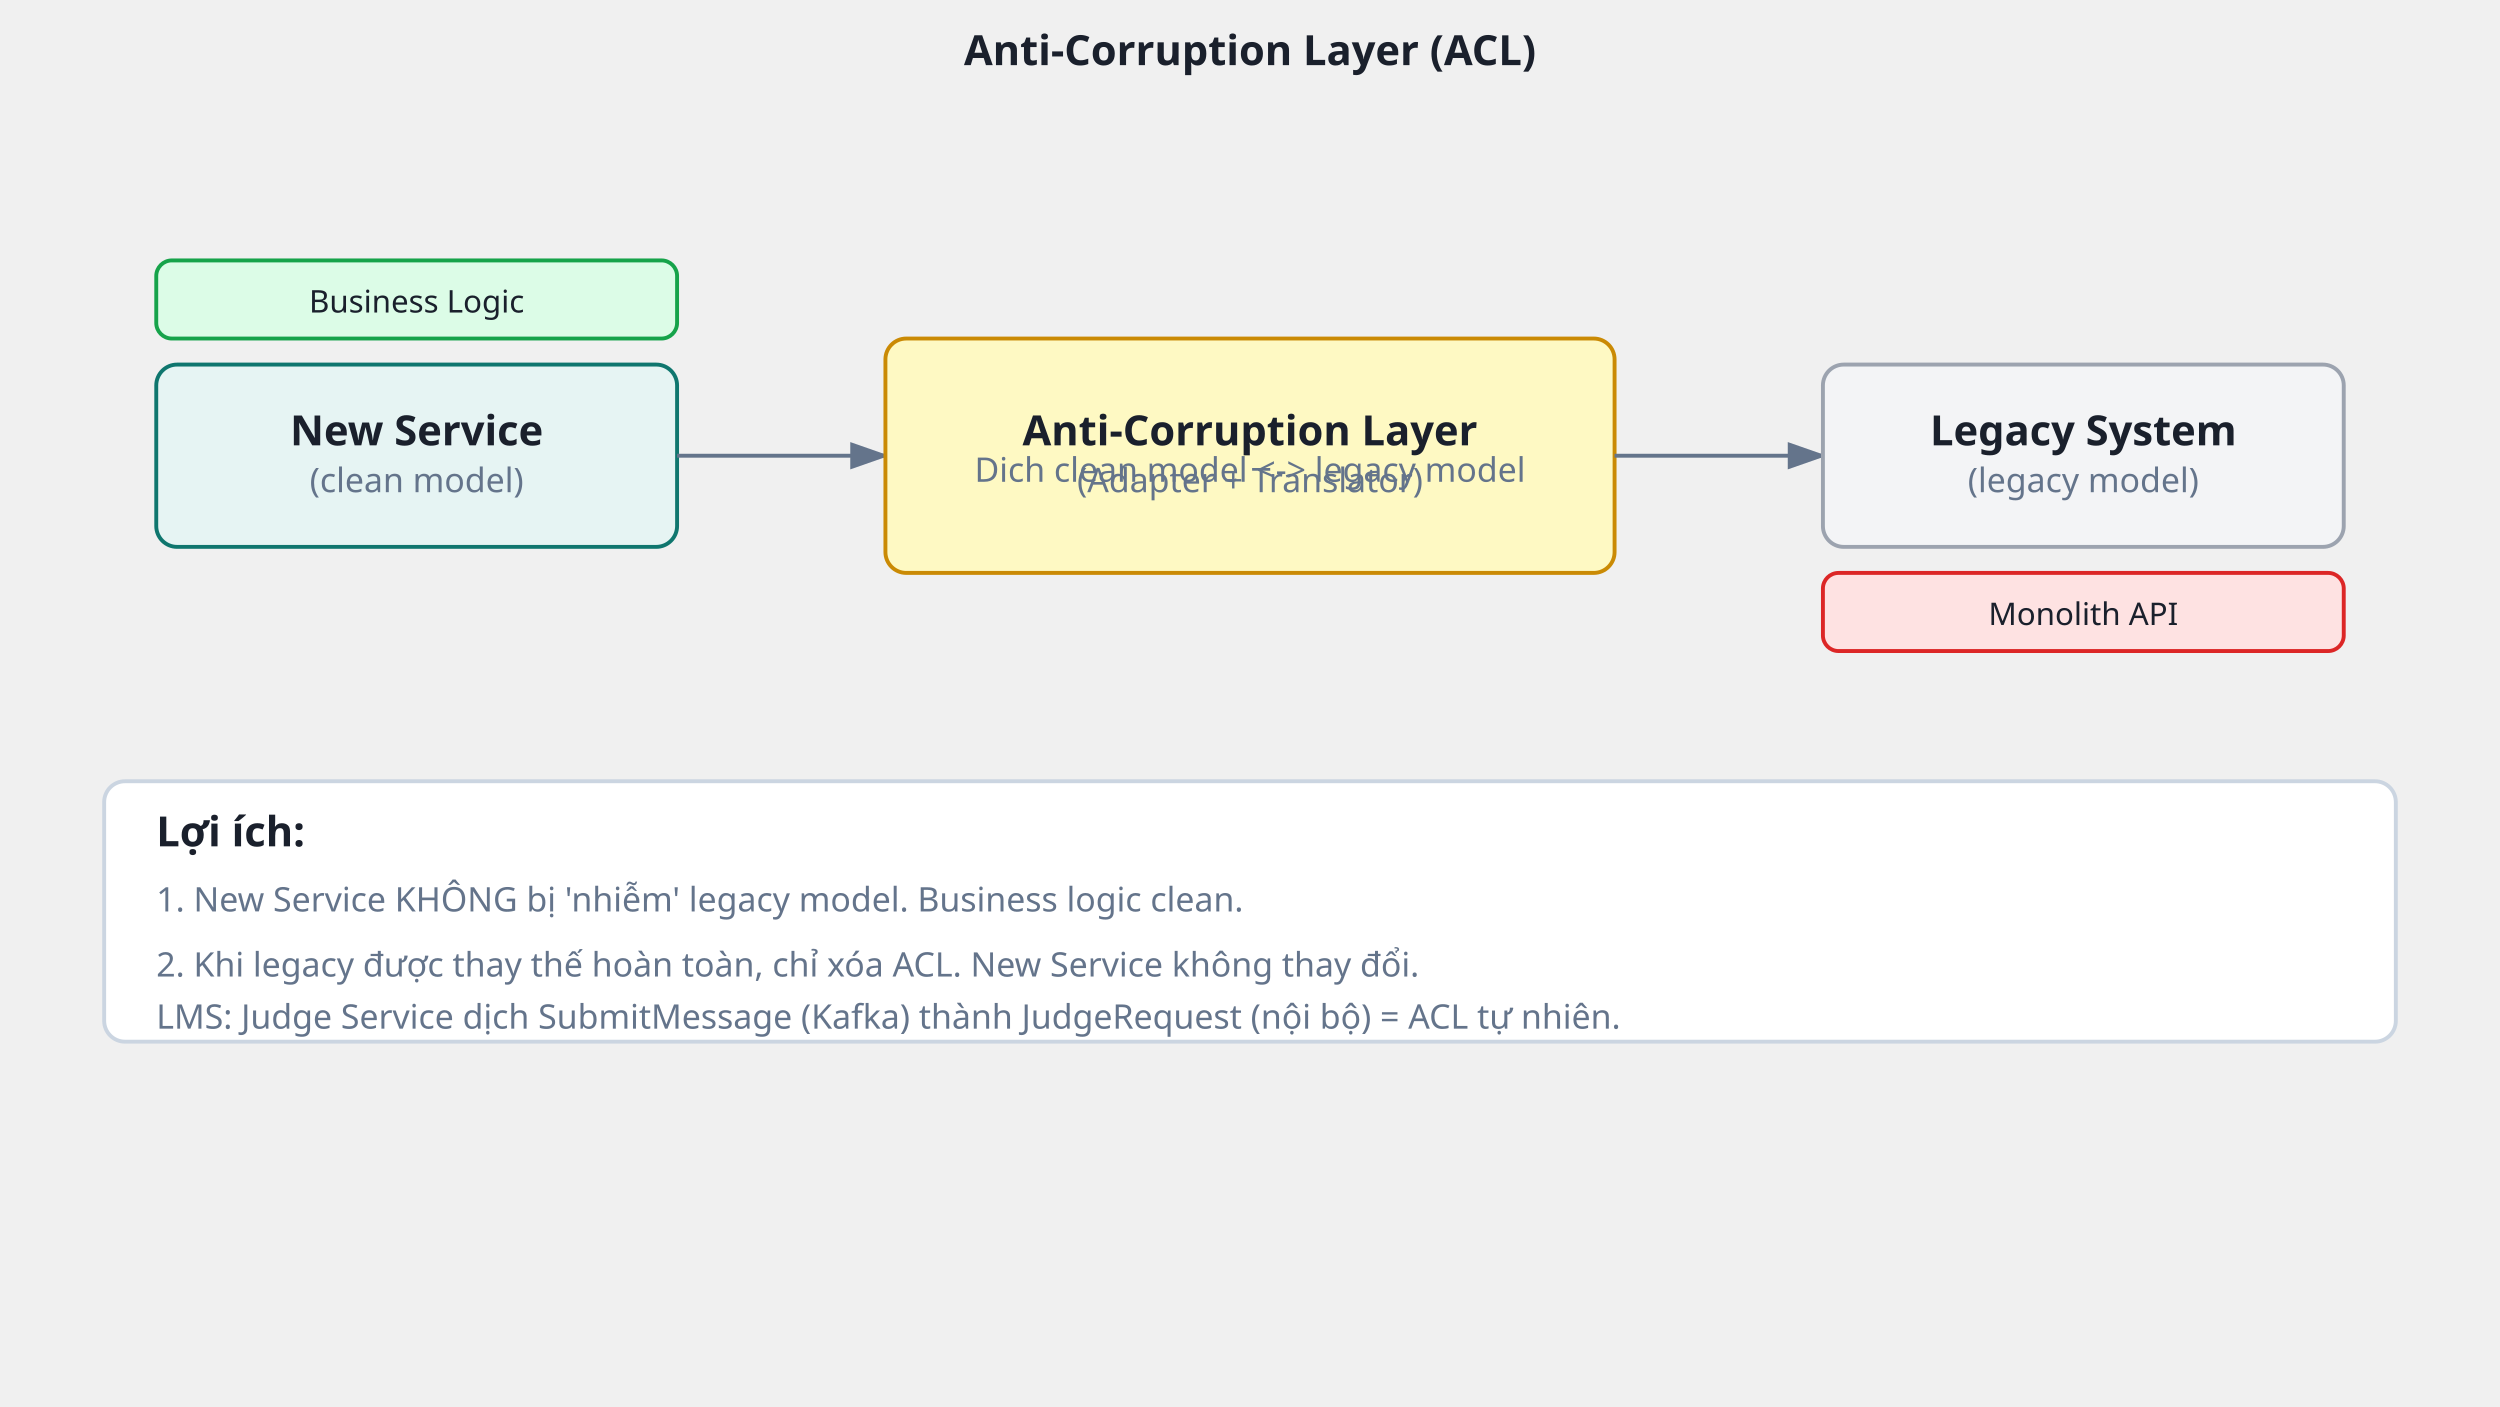
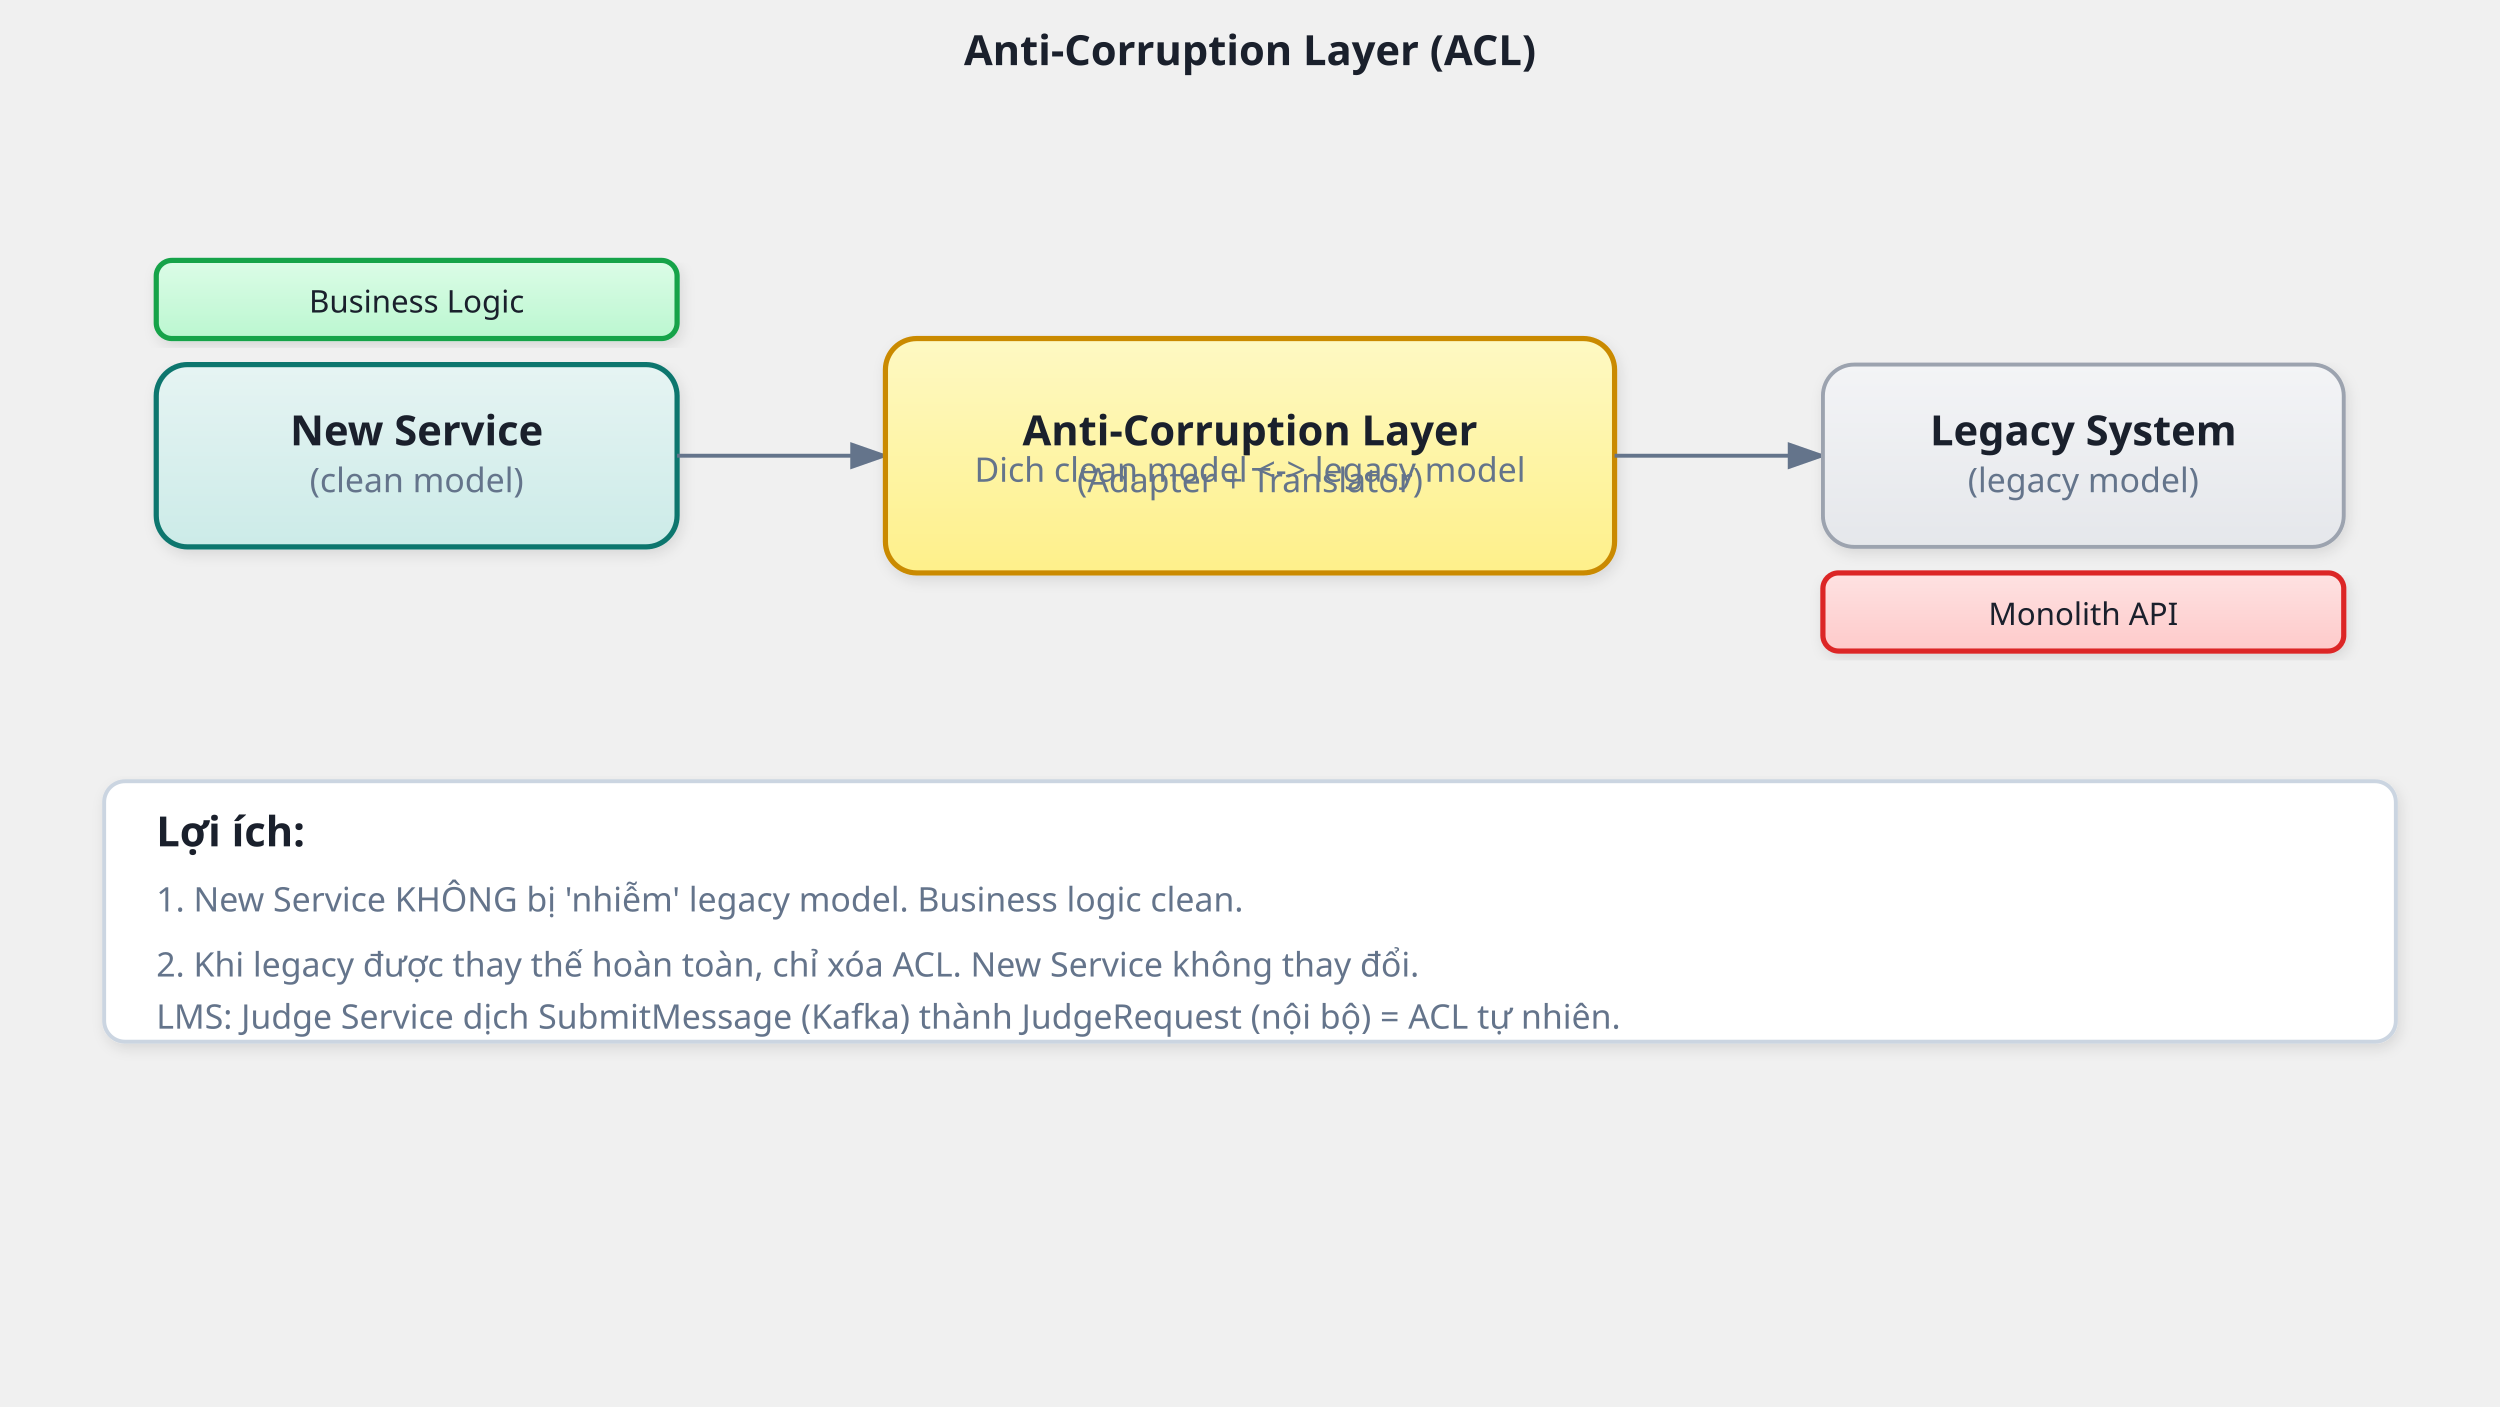
<svg xmlns="http://www.w3.org/2000/svg" viewBox="0 0 960 540" width="100%" height="100%">
  <defs>
    <marker id="arrowhead" markerWidth="10" markerHeight="7" refX="9" refY="3.5" orient="auto">
      <polygon points="0 0, 10 3.5, 0 7" fill="#64748b" />
    </marker>
    <marker id="arrowhead-danger" markerWidth="10" markerHeight="7" refX="9" refY="3.5" orient="auto">
      <polygon points="0 0, 10 3.5, 0 7" fill="#dc2626" />
    </marker>
+     <filter id="shadow" x="-4%" y="-4%" width="108%" height="116%">
+       <feDropShadow dx="1" dy="2" stdDeviation="2.5" flood-color="#0000001a" />
+     </filter>
+     <linearGradient id="grad-service" x1="0" y1="0" x2="0" y2="1">
+       <stop offset="0%" stop-color="#e6f4f3" />
+       <stop offset="100%" stop-color="#ccebe8" />
+     </linearGradient>
+     <linearGradient id="grad-storage" x1="0" y1="0" x2="0" y2="1">
+       <stop offset="0%" stop-color="#dbeafe" />
+       <stop offset="100%" stop-color="#bfdbfe" />
+     </linearGradient>
+     <linearGradient id="grad-event" x1="0" y1="0" x2="0" y2="1">
+       <stop offset="0%" stop-color="#fef9c3" />
+       <stop offset="100%" stop-color="#fef08a" />
+     </linearGradient>
+     <linearGradient id="grad-success" x1="0" y1="0" x2="0" y2="1">
+       <stop offset="0%" stop-color="#dcfce7" />
+       <stop offset="100%" stop-color="#bbf7d0" />
+     </linearGradient>
+     <linearGradient id="grad-danger" x1="0" y1="0" x2="0" y2="1">
+       <stop offset="0%" stop-color="#fee2e2" />
+       <stop offset="100%" stop-color="#fecaca" />
+     </linearGradient>
+     <linearGradient id="grad-warning" x1="0" y1="0" x2="0" y2="1">
+       <stop offset="0%" stop-color="#fff7ed" />
+       <stop offset="100%" stop-color="#ffedd5" />
+     </linearGradient>
+     <linearGradient id="grad-info" x1="0" y1="0" x2="0" y2="1">
+       <stop offset="0%" stop-color="#eff6ff" />
+       <stop offset="100%" stop-color="#dbeafe" />
+     </linearGradient>
+     <linearGradient id="grad-highlight" x1="0" y1="0" x2="0" y2="1">
+       <stop offset="0%" stop-color="#f5f3ff" />
+       <stop offset="100%" stop-color="#ede9fe" />
+     </linearGradient>
+     <linearGradient id="grad-legacy" x1="0" y1="0" x2="0" y2="1">
+       <stop offset="0%" stop-color="#f3f4f6" />
+       <stop offset="100%" stop-color="#e5e7eb" />
+     </linearGradient>
  </defs>
  <style>
    text {
      font-family: 'Segoe UI', system-ui, -apple-system, sans-serif;
      font-size: 14px;
      fill: #1a202c;
    }
-     .title { font-weight: bold; font-size: 16px; }
+     .title { font-weight: 600; font-size: 16px; }
    .small { font-size: 12px; }
    .subtitle { font-size: 13px; fill: #64748b; }
    .mono { font-family: 'Consolas', 'DejaVu Sans Mono', monospace; font-size: 12px; }

    .cluster { fill: #f8fafc; stroke: #94a3b8; stroke-width: 1.5; stroke-dasharray: 6 3; }
-     .service { fill: #e6f4f3; stroke: #0f766e; stroke-width: 1.5; }
-     .storage { fill: #dbeafe; stroke: #2563eb; stroke-width: 1.5; }
-     .event   { fill: #fef9c3;   stroke: #ca8a04;   stroke-width: 1.5; }
-     .success { fill: #dcfce7; stroke: #16a34a; stroke-width: 1.5; }
-     .danger  { fill: #fee2e2;  stroke: #dc2626;  stroke-width: 1.5; }
-     .warning { fill: #fff7ed; stroke: #ea580c; stroke-width: 1.5; }
-     .info    { fill: #eff6ff;    stroke: #3b82f6;    stroke-width: 1.5; }
-     .highlight { fill: #f5f3ff; stroke: #7c3aed; stroke-width: 1.5; }
-     .legacy  { fill: #f3f4f6;  stroke: #9ca3af;  stroke-width: 1.5; }
-     .note    { fill: #ffffff;     stroke: #cbd5e1;   stroke-width: 1.5; }
-     .step    { fill: #ffffff;     stroke: #94a3b8;         stroke-width: 1.5; }
+     .service { fill: url(#grad-service); stroke: #0f766e; stroke-width: 2.0; filter: url(#shadow); }
+     .storage { fill: url(#grad-storage); stroke: #2563eb; stroke-width: 2.0; filter: url(#shadow); }
+     .event   { fill: url(#grad-event);   stroke: #ca8a04;   stroke-width: 2.0; filter: url(#shadow); }
+     .success { fill: url(#grad-success); stroke: #16a34a; stroke-width: 2.0; filter: url(#shadow); }
+     .danger  { fill: url(#grad-danger);  stroke: #dc2626;  stroke-width: 2.0; filter: url(#shadow); }
+     .warning { fill: url(#grad-warning); stroke: #ea580c; stroke-width: 2.0; filter: url(#shadow); }
+     .info    { fill: url(#grad-info);    stroke: #3b82f6;    stroke-width: 2.0; filter: url(#shadow); }
+     .highlight { fill: url(#grad-highlight); stroke: #7c3aed; stroke-width: 2.0; filter: url(#shadow); }
+     .legacy  { fill: url(#grad-legacy);  stroke: #9ca3af;  stroke-width: 1.5; filter: url(#shadow); }
+     .note    { fill: #ffffff;    stroke: #cbd5e1;   stroke-width: 1.5; filter: url(#shadow); }
+     .step    { fill: #ffffff;    stroke: #94a3b8;         stroke-width: 1.5; filter: url(#shadow); }
+ 
+     .service-flat { fill: #e6f4f3; stroke: #0f766e; stroke-width: 1.5; }
+     .storage-flat { fill: #dbeafe; stroke: #2563eb; stroke-width: 1.5; }
+     .event-flat   { fill: #fef9c3;   stroke: #ca8a04;   stroke-width: 1.5; }

    .arrow {
      stroke: #64748b; stroke-width: 1.5; fill: none;
      marker-end: url(#arrowhead);
    }
    .arrow-dashed {
      stroke: #64748b; stroke-width: 1.5; fill: none;
      stroke-dasharray: 6 3; marker-end: url(#arrowhead);
    }
    .arrow-danger {
-       stroke: #dc2626; stroke-width: 2; fill: none;
+       stroke: #dc2626; stroke-width: 2.0; fill: none;
      marker-end: url(#arrowhead-danger);
    }
-     .arrow-bg { fill: #ffffff; opacity: 0.9; }
+     .arrow-bg { fill: #ffffff; opacity: 0.92; }
    .lifeline {
-       stroke: #94a3b8; stroke-width: 1;
+       stroke: #94a3b8; stroke-width: 1.0;
      stroke-dasharray: 4 3; fill: none;
+     }
+     .separator {
+       stroke: #cbd5e1; stroke-width: 1.0;
    }
  </style>
  <text x="480" y="25" text-anchor="middle" class="title">Anti-Corruption Layer (ACL)</text>
-   <rect x="60" y="140" width="200" height="70" rx="8" class="service" />
+   <rect x="60" y="140" width="200" height="70" rx="12" class="service" />
  <text x="160.0" y="171.0" text-anchor="middle" class="title">New Service</text>
  <text x="160.0" y="189.0" text-anchor="middle" class="subtitle">(clean model)</text>
  <rect x="60" y="100" width="200" height="30" rx="6" class="success" />
  <text x="160" y="120" text-anchor="middle" class="small">Business Logic</text>
  <path d="M 260 175 L 340 175" class="arrow" />
-   <rect x="340" y="130" width="280" height="90" rx="8" class="event" />
+   <rect x="340" y="130" width="280" height="90" rx="12" class="event" />
  <text x="480.0" y="171.0" text-anchor="middle" class="title">Anti-Corruption Layer</text>
  <text x="480.0" y="189.0" text-anchor="middle" class="subtitle">(Adapter + Translator)</text>
  <text x="480" y="185" text-anchor="middle" class="subtitle">Dich clean model &lt;-&gt; legacy model</text>
  <path d="M 620 175 L 700 175" class="arrow" />
-   <rect x="700" y="140" width="200" height="70" rx="8" class="legacy" />
+   <rect x="700" y="140" width="200" height="70" rx="12" class="legacy" />
  <text x="800.0" y="171.0" text-anchor="middle" class="title">Legacy System</text>
  <text x="800.0" y="189.0" text-anchor="middle" class="subtitle">(legacy model)</text>
  <rect x="700" y="220" width="200" height="30" rx="6" class="danger" />
  <text x="800" y="240" text-anchor="middle" class="small">Monolith API</text>
  <rect x="40" y="300" width="880" height="100" rx="8" class="note" />
  <text x="60" y="325" class="title">Lợi ích:</text>
  <text x="60" y="350" class="subtitle">1. New Service KHÔNG bị 'nhiễm' legacy model. Business logic clean.</text>
  <text x="60" y="375" class="subtitle">2. Khi legacy được thay thế hoàn toàn, chỉ xóa ACL. New Service không thay đổi.</text>
  <text x="60" y="395" class="subtitle">LMS: Judge Service dịch SubmitMessage (Kafka) thành JudgeRequest (nội bộ) = ACL tự nhiên.</text>
</svg>
